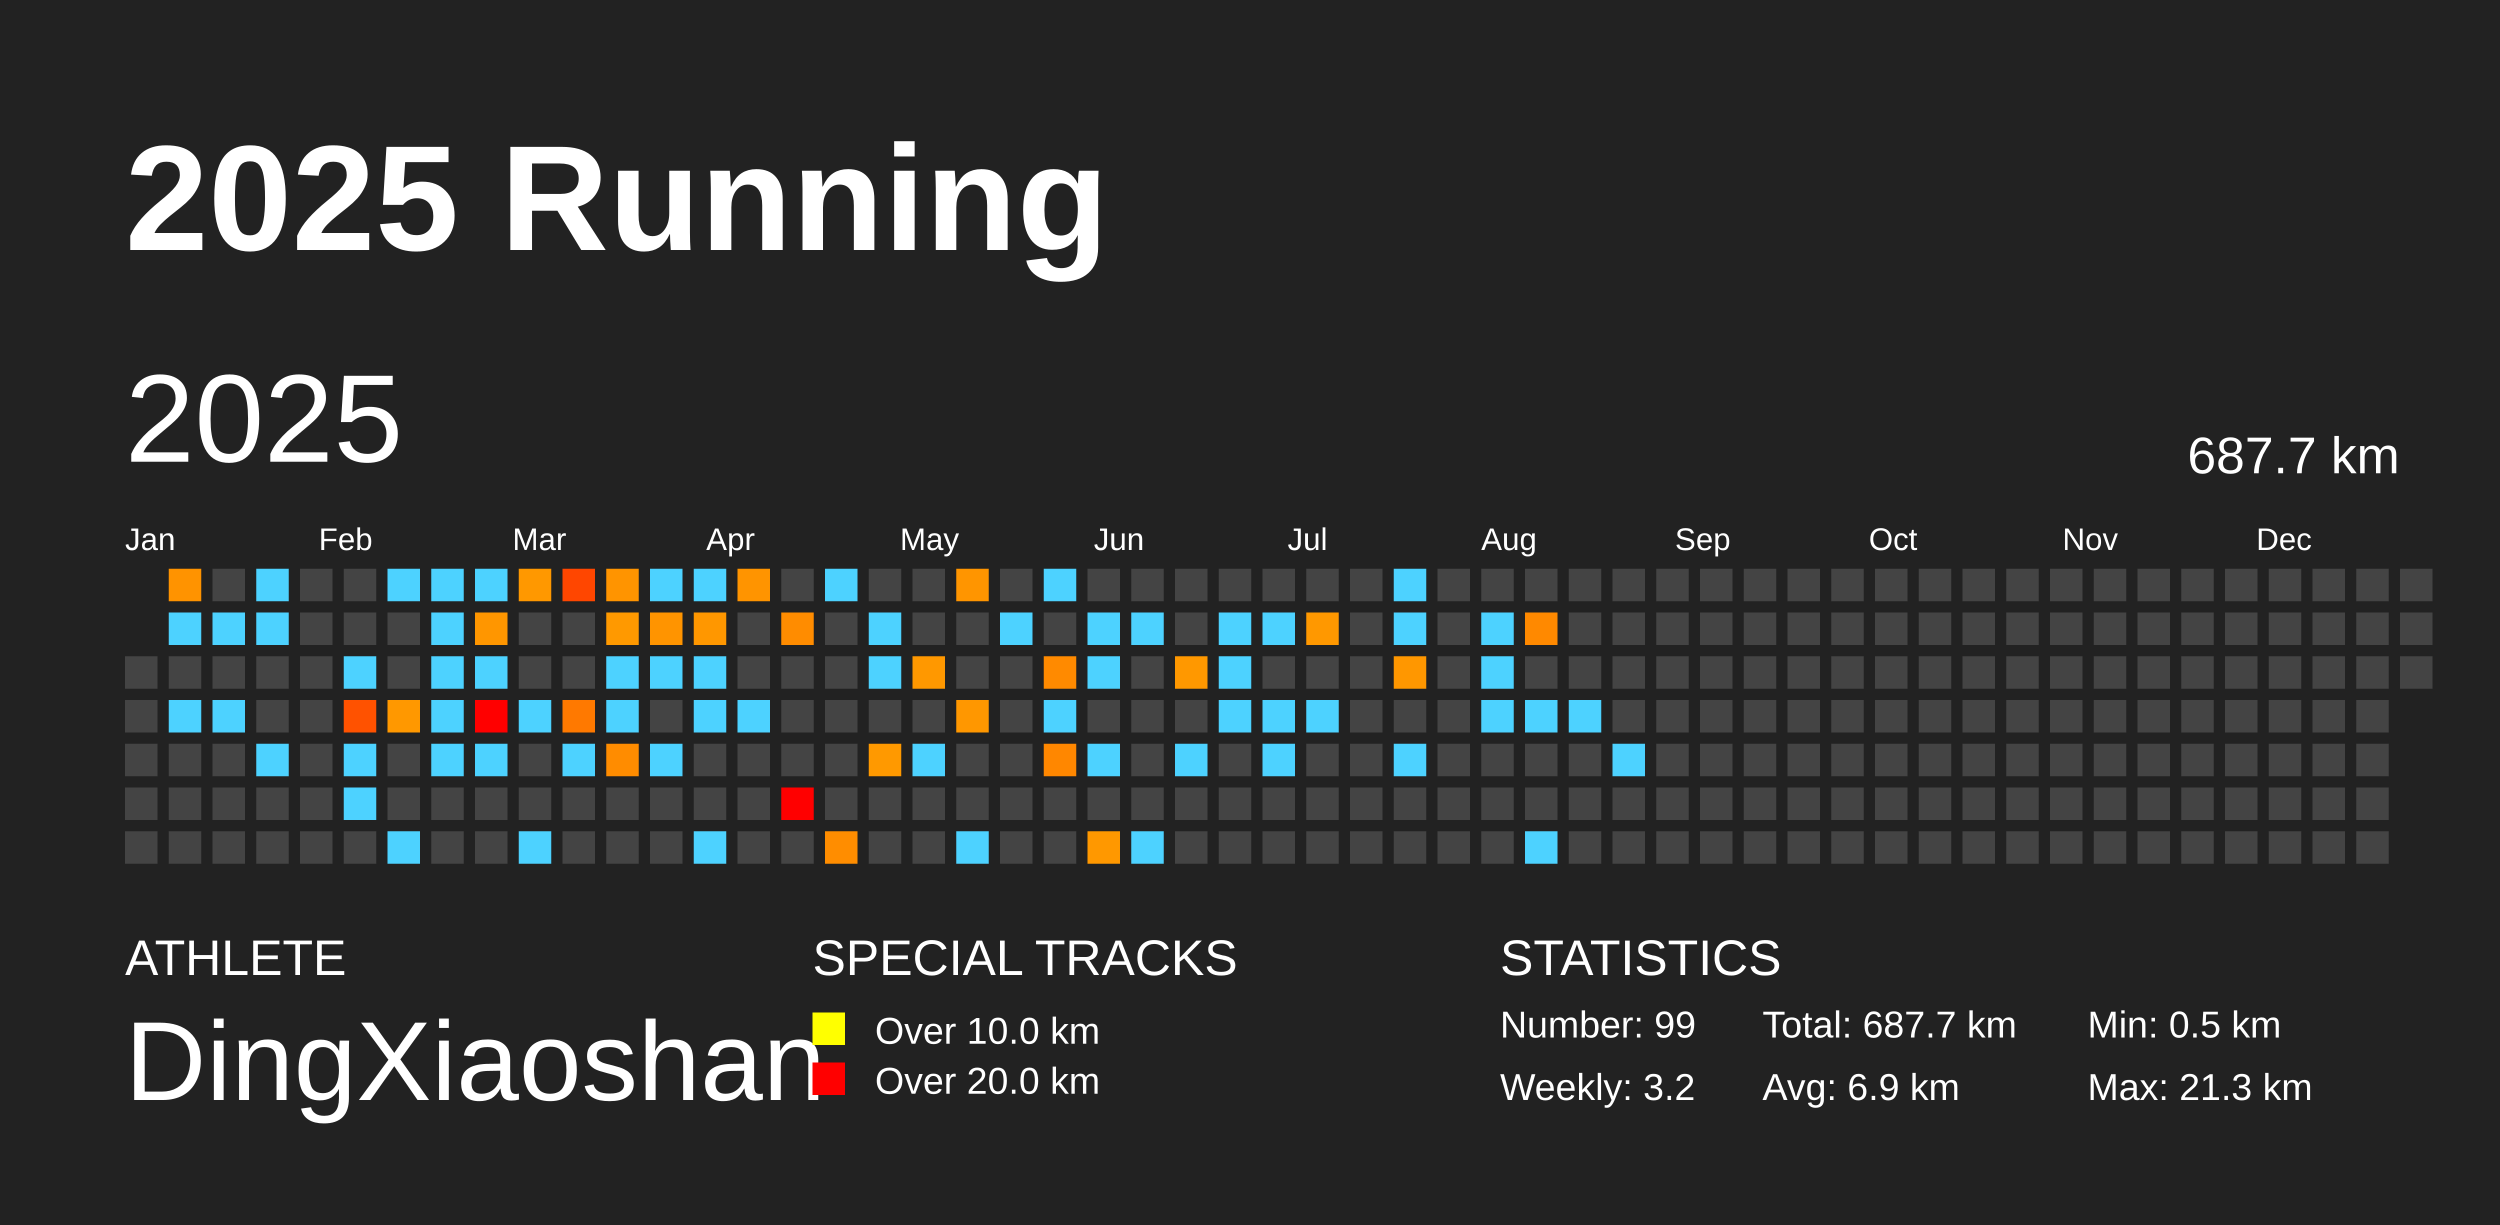
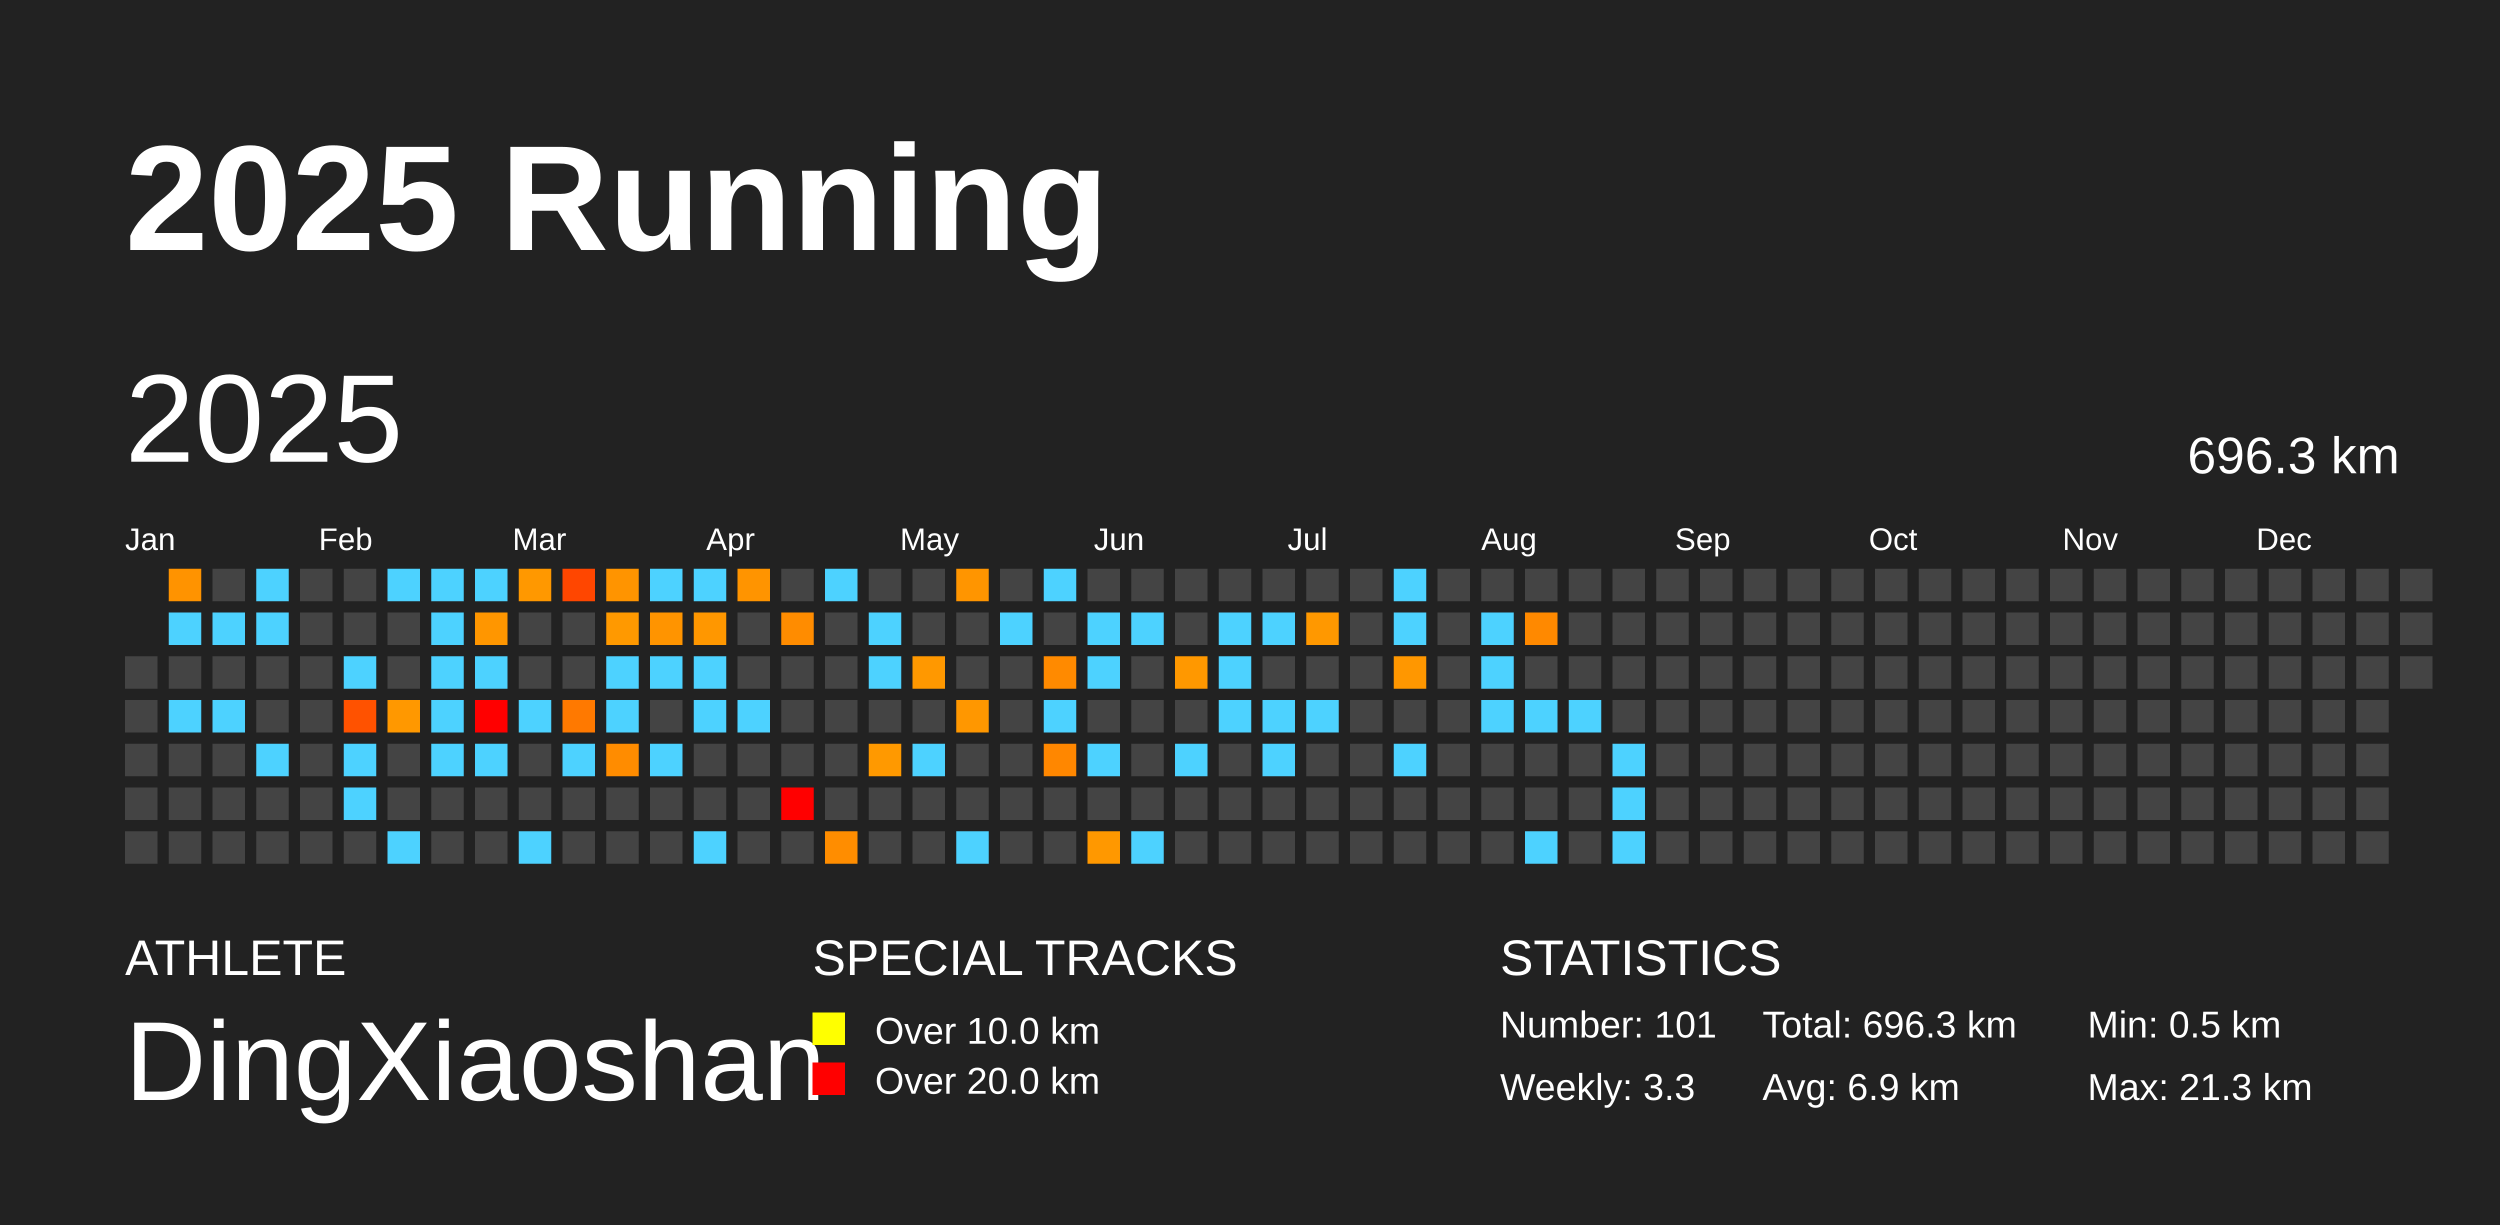
<svg xmlns="http://www.w3.org/2000/svg" baseProfile="full" height="98mm" version="1.1" viewBox="0,0,200,98" width="200mm">
  <defs />
  <rect fill="#222222" height="98" width="200" x="0" y="0" />
  <text fill="#FFFFFF" style="font-size:12px; font-family:Arial; font-weight:bold;" x="10" y="20">2025 Running</text>
  <text fill="#FFFFFF" style="font-size:4px; font-family:Arial" x="10" y="78">ATHLETE</text>
  <text fill="#FFFFFF" style="font-size:9px; font-family:Arial" x="10" y="88">DingXiaoshan</text>
  <text fill="#FFFFFF" style="font-size:4px; font-family:Arial" x="65" y="78">SPECIAL TRACKS</text>
  <rect fill="yellow" height="2.6" width="2.6" x="65" y="81" />
  <text fill="#FFFFFF" style="font-size:3px; font-family:Arial" x="70" y="83.5">Over 10.0 km</text>
  <rect fill="red" height="2.6" width="2.6" x="65" y="85" />
  <text fill="#FFFFFF" style="font-size:3px; font-family:Arial" x="70" y="87.5">Over 20.0 km</text>
  <text fill="#FFFFFF" style="font-size:4px; font-family:Arial" x="120" y="78">STATISTICS</text>
-   <text fill="#FFFFFF" style="font-size:3px; font-family:Arial" x="120" y="83">Number: 99</text>
-   <text fill="#FFFFFF" style="font-size:3px; font-family:Arial" x="120" y="88">Weekly: 3.2</text>
-   <text fill="#FFFFFF" style="font-size:3px; font-family:Arial" x="141" y="83">Total: 687.7 km</text>
+   <text fill="#FFFFFF" style="font-size:3px; font-family:Arial" x="120" y="83">Number: 101</text>
+   <text fill="#FFFFFF" style="font-size:3px; font-family:Arial" x="120" y="88">Weekly: 3.3</text>
+   <text fill="#FFFFFF" style="font-size:3px; font-family:Arial" x="141" y="83">Total: 696.3 km</text>
  <text fill="#FFFFFF" style="font-size:3px; font-family:Arial" x="141" y="88">Avg: 6.9 km</text>
  <text fill="#FFFFFF" style="font-size:3px; font-family:Arial" x="167" y="83">Min: 0.5 km</text>
  <text fill="#FFFFFF" style="font-size:3px; font-family:Arial" x="167" y="88">Max: 21.3 km</text>
  <text dominant-baseline="hanging" fill="#FFFFFF" style="font-size:10.0px; font-family:Arial;" x="10" y="30">2025</text>
-   <text dominant-baseline="hanging" fill="#FFFFFF" style="font-size:4.125px; font-family:Arial;" x="175" y="35">687.7 km</text>
+   <text dominant-baseline="hanging" fill="#FFFFFF" style="font-size:4.125px; font-family:Arial;" x="175" y="35">696.3 km</text>
  <text fill="#FFFFFF" style="font-size:2.5px; font-family:Arial" x="10.0" y="44">Jan</text>
  <text fill="#FFFFFF" style="font-size:2.5px; font-family:Arial" x="25.5" y="44">Feb</text>
  <text fill="#FFFFFF" style="font-size:2.5px; font-family:Arial" x="41.0" y="44">Mar</text>
  <text fill="#FFFFFF" style="font-size:2.5px; font-family:Arial" x="56.5" y="44">Apr</text>
  <text fill="#FFFFFF" style="font-size:2.5px; font-family:Arial" x="72.0" y="44">May</text>
  <text fill="#FFFFFF" style="font-size:2.5px; font-family:Arial" x="87.5" y="44">Jun</text>
  <text fill="#FFFFFF" style="font-size:2.5px; font-family:Arial" x="103.0" y="44">Jul</text>
  <text fill="#FFFFFF" style="font-size:2.5px; font-family:Arial" x="118.5" y="44">Aug</text>
  <text fill="#FFFFFF" style="font-size:2.5px; font-family:Arial" x="134.0" y="44">Sep</text>
  <text fill="#FFFFFF" style="font-size:2.5px; font-family:Arial" x="149.5" y="44">Oct</text>
  <text fill="#FFFFFF" style="font-size:2.5px; font-family:Arial" x="165.0" y="44">Nov</text>
  <text fill="#FFFFFF" style="font-size:2.5px; font-family:Arial" x="180.5" y="44">Dec</text>
  <rect fill="#444444" height="2.6" width="2.6" x="10.0" y="52.5" />
  <rect fill="#444444" height="2.6" width="2.6" x="10.0" y="56.0" />
  <rect fill="#444444" height="2.6" width="2.6" x="10.0" y="59.5" />
  <rect fill="#444444" height="2.6" width="2.6" x="10.0" y="63.0" />
  <rect fill="#444444" height="2.6" width="2.6" x="10.0" y="66.5" />
  <rect fill="#ff9300" height="2.6" width="2.6" x="13.5" y="45.5" />
  <rect fill="#4dd2ff" height="2.6" width="2.6" x="13.5" y="49.0" />
  <rect fill="#444444" height="2.6" width="2.6" x="13.5" y="52.5" />
  <rect fill="#4dd2ff" height="2.6" width="2.6" x="13.5" y="56.0" />
  <rect fill="#444444" height="2.6" width="2.6" x="13.5" y="59.5" />
  <rect fill="#444444" height="2.6" width="2.6" x="13.5" y="63.0" />
  <rect fill="#444444" height="2.6" width="2.6" x="13.5" y="66.5" />
  <rect fill="#444444" height="2.6" width="2.6" x="17.0" y="45.5" />
  <rect fill="#4dd2ff" height="2.6" width="2.6" x="17.0" y="49.0" />
  <rect fill="#444444" height="2.6" width="2.6" x="17.0" y="52.5" />
  <rect fill="#4dd2ff" height="2.6" width="2.6" x="17.0" y="56.0" />
  <rect fill="#444444" height="2.6" width="2.6" x="17.0" y="59.5" />
  <rect fill="#444444" height="2.6" width="2.6" x="17.0" y="63.0" />
  <rect fill="#444444" height="2.6" width="2.6" x="17.0" y="66.5" />
  <rect fill="#4dd2ff" height="2.6" width="2.6" x="20.5" y="45.5" />
  <rect fill="#4dd2ff" height="2.6" width="2.6" x="20.5" y="49.0" />
  <rect fill="#444444" height="2.6" width="2.6" x="20.5" y="52.5" />
  <rect fill="#444444" height="2.6" width="2.6" x="20.5" y="56.0" />
  <rect fill="#4dd2ff" height="2.6" width="2.6" x="20.5" y="59.5" />
  <rect fill="#444444" height="2.6" width="2.6" x="20.5" y="63.0" />
  <rect fill="#444444" height="2.6" width="2.6" x="20.5" y="66.5" />
  <rect fill="#444444" height="2.6" width="2.6" x="24.0" y="45.5" />
  <rect fill="#444444" height="2.6" width="2.6" x="24.0" y="49.0" />
  <rect fill="#444444" height="2.6" width="2.6" x="24.0" y="52.5" />
  <rect fill="#444444" height="2.6" width="2.6" x="24.0" y="56.0" />
  <rect fill="#444444" height="2.6" width="2.6" x="24.0" y="59.5" />
  <rect fill="#444444" height="2.6" width="2.6" x="24.0" y="63.0" />
  <rect fill="#444444" height="2.6" width="2.6" x="24.0" y="66.5" />
  <rect fill="#444444" height="2.6" width="2.6" x="27.5" y="45.5" />
  <rect fill="#444444" height="2.6" width="2.6" x="27.5" y="49.0" />
  <rect fill="#4dd2ff" height="2.6" width="2.6" x="27.5" y="52.5" />
  <rect fill="#ff5200" height="2.6" width="2.6" x="27.5" y="56.0" />
  <rect fill="#4dd2ff" height="2.6" width="2.6" x="27.5" y="59.5" />
  <rect fill="#4dd2ff" height="2.6" width="2.6" x="27.5" y="63.0" />
  <rect fill="#444444" height="2.6" width="2.6" x="27.5" y="66.5" />
  <rect fill="#4dd2ff" height="2.6" width="2.6" x="31.0" y="45.5" />
  <rect fill="#444444" height="2.6" width="2.6" x="31.0" y="49.0" />
  <rect fill="#444444" height="2.6" width="2.6" x="31.0" y="52.5" />
  <rect fill="#ff9800" height="2.6" width="2.6" x="31.0" y="56.0" />
  <rect fill="#444444" height="2.6" width="2.6" x="31.0" y="59.5" />
  <rect fill="#444444" height="2.6" width="2.6" x="31.0" y="63.0" />
  <rect fill="#4dd2ff" height="2.6" width="2.6" x="31.0" y="66.5" />
  <rect fill="#4dd2ff" height="2.6" width="2.6" x="34.5" y="45.5" />
  <rect fill="#4dd2ff" height="2.6" width="2.6" x="34.5" y="49.0" />
  <rect fill="#4dd2ff" height="2.6" width="2.6" x="34.5" y="52.5" />
  <rect fill="#4dd2ff" height="2.6" width="2.6" x="34.5" y="56.0" />
  <rect fill="#4dd2ff" height="2.6" width="2.6" x="34.5" y="59.5" />
  <rect fill="#444444" height="2.6" width="2.6" x="34.5" y="63.0" />
  <rect fill="#444444" height="2.6" width="2.6" x="34.5" y="66.5" />
  <rect fill="#4dd2ff" height="2.6" width="2.6" x="38.0" y="45.5" />
  <rect fill="#ff9600" height="2.6" width="2.6" x="38.0" y="49.0" />
  <rect fill="#4dd2ff" height="2.6" width="2.6" x="38.0" y="52.5" />
  <rect fill="red" height="2.6" width="2.6" x="38.0" y="56.0" />
  <rect fill="#4dd2ff" height="2.6" width="2.6" x="38.0" y="59.5" />
  <rect fill="#444444" height="2.6" width="2.6" x="38.0" y="63.0" />
  <rect fill="#444444" height="2.6" width="2.6" x="38.0" y="66.5" />
  <rect fill="#ff9800" height="2.6" width="2.6" x="41.5" y="45.5" />
  <rect fill="#444444" height="2.6" width="2.6" x="41.5" y="49.0" />
  <rect fill="#444444" height="2.6" width="2.6" x="41.5" y="52.5" />
  <rect fill="#4dd2ff" height="2.6" width="2.6" x="41.5" y="56.0" />
  <rect fill="#444444" height="2.6" width="2.6" x="41.5" y="59.5" />
  <rect fill="#444444" height="2.6" width="2.6" x="41.5" y="63.0" />
  <rect fill="#4dd2ff" height="2.6" width="2.6" x="41.5" y="66.5" />
  <rect fill="#ff4600" height="2.6" width="2.6" x="45.0" y="45.5" />
  <rect fill="#444444" height="2.6" width="2.6" x="45.0" y="49.0" />
  <rect fill="#444444" height="2.6" width="2.6" x="45.0" y="52.5" />
  <rect fill="#ff7900" height="2.6" width="2.6" x="45.0" y="56.0" />
  <rect fill="#4dd2ff" height="2.6" width="2.6" x="45.0" y="59.5" />
  <rect fill="#444444" height="2.6" width="2.6" x="45.0" y="63.0" />
  <rect fill="#444444" height="2.6" width="2.6" x="45.0" y="66.5" />
  <rect fill="#ff9400" height="2.6" width="2.6" x="48.5" y="45.5" />
  <rect fill="#ff9900" height="2.6" width="2.6" x="48.5" y="49.0" />
  <rect fill="#4dd2ff" height="2.6" width="2.6" x="48.5" y="52.5" />
  <rect fill="#4dd2ff" height="2.6" width="2.6" x="48.5" y="56.0" />
  <rect fill="#ff8c00" height="2.6" width="2.6" x="48.5" y="59.5" />
  <rect fill="#444444" height="2.6" width="2.6" x="48.5" y="63.0" />
  <rect fill="#444444" height="2.6" width="2.6" x="48.5" y="66.5" />
  <rect fill="#4dd2ff" height="2.6" width="2.6" x="52.0" y="45.5" />
  <rect fill="#ff9400" height="2.6" width="2.6" x="52.0" y="49.0" />
  <rect fill="#4dd2ff" height="2.6" width="2.6" x="52.0" y="52.5" />
  <rect fill="#444444" height="2.6" width="2.6" x="52.0" y="56.0" />
  <rect fill="#4dd2ff" height="2.6" width="2.6" x="52.0" y="59.5" />
  <rect fill="#444444" height="2.6" width="2.6" x="52.0" y="63.0" />
  <rect fill="#444444" height="2.6" width="2.6" x="52.0" y="66.5" />
  <rect fill="#4dd2ff" height="2.6" width="2.6" x="55.5" y="45.5" />
  <rect fill="#ff9700" height="2.6" width="2.6" x="55.5" y="49.0" />
  <rect fill="#4dd2ff" height="2.6" width="2.6" x="55.5" y="52.5" />
  <rect fill="#4dd2ff" height="2.6" width="2.6" x="55.5" y="56.0" />
  <rect fill="#444444" height="2.6" width="2.6" x="55.5" y="59.5" />
  <rect fill="#444444" height="2.6" width="2.6" x="55.5" y="63.0" />
  <rect fill="#4dd2ff" height="2.6" width="2.6" x="55.5" y="66.5" />
  <rect fill="#ff9400" height="2.6" width="2.6" x="59.0" y="45.5" />
  <rect fill="#444444" height="2.6" width="2.6" x="59.0" y="49.0" />
  <rect fill="#444444" height="2.6" width="2.6" x="59.0" y="52.5" />
  <rect fill="#4dd2ff" height="2.6" width="2.6" x="59.0" y="56.0" />
  <rect fill="#444444" height="2.6" width="2.6" x="59.0" y="59.5" />
  <rect fill="#444444" height="2.6" width="2.6" x="59.0" y="63.0" />
  <rect fill="#444444" height="2.6" width="2.6" x="59.0" y="66.5" />
  <rect fill="#444444" height="2.6" width="2.6" x="62.5" y="45.5" />
  <rect fill="#ff8c00" height="2.6" width="2.6" x="62.5" y="49.0" />
  <rect fill="#444444" height="2.6" width="2.6" x="62.5" y="52.5" />
  <rect fill="#444444" height="2.6" width="2.6" x="62.5" y="56.0" />
  <rect fill="#444444" height="2.6" width="2.6" x="62.5" y="59.5" />
  <rect fill="red" height="2.6" width="2.6" x="62.5" y="63.0" />
  <rect fill="#444444" height="2.6" width="2.6" x="62.5" y="66.5" />
  <rect fill="#4dd2ff" height="2.6" width="2.6" x="66.0" y="45.5" />
  <rect fill="#444444" height="2.6" width="2.6" x="66.0" y="49.0" />
  <rect fill="#444444" height="2.6" width="2.6" x="66.0" y="52.5" />
  <rect fill="#444444" height="2.6" width="2.6" x="66.0" y="56.0" />
  <rect fill="#444444" height="2.6" width="2.6" x="66.0" y="59.5" />
  <rect fill="#444444" height="2.6" width="2.6" x="66.0" y="63.0" />
  <rect fill="#ff8d00" height="2.6" width="2.6" x="66.0" y="66.5" />
  <rect fill="#444444" height="2.6" width="2.6" x="69.5" y="45.5" />
  <rect fill="#4dd2ff" height="2.6" width="2.6" x="69.5" y="49.0" />
  <rect fill="#4dd2ff" height="2.6" width="2.6" x="69.5" y="52.5" />
  <rect fill="#444444" height="2.6" width="2.6" x="69.5" y="56.0" />
  <rect fill="#ff9900" height="2.6" width="2.6" x="69.5" y="59.5" />
  <rect fill="#444444" height="2.6" width="2.6" x="69.5" y="63.0" />
  <rect fill="#444444" height="2.6" width="2.6" x="69.5" y="66.5" />
  <rect fill="#444444" height="2.6" width="2.6" x="73.0" y="45.5" />
  <rect fill="#444444" height="2.6" width="2.6" x="73.0" y="49.0" />
  <rect fill="#ff9800" height="2.6" width="2.6" x="73.0" y="52.5" />
  <rect fill="#444444" height="2.6" width="2.6" x="73.0" y="56.0" />
  <rect fill="#4dd2ff" height="2.6" width="2.6" x="73.0" y="59.5" />
  <rect fill="#444444" height="2.6" width="2.6" x="73.0" y="63.0" />
  <rect fill="#444444" height="2.6" width="2.6" x="73.0" y="66.5" />
  <rect fill="#ff9500" height="2.6" width="2.6" x="76.5" y="45.5" />
  <rect fill="#444444" height="2.6" width="2.6" x="76.5" y="49.0" />
  <rect fill="#444444" height="2.6" width="2.6" x="76.5" y="52.5" />
  <rect fill="#ff9700" height="2.6" width="2.6" x="76.5" y="56.0" />
  <rect fill="#444444" height="2.6" width="2.6" x="76.5" y="59.5" />
  <rect fill="#444444" height="2.6" width="2.6" x="76.5" y="63.0" />
  <rect fill="#4dd2ff" height="2.6" width="2.6" x="76.5" y="66.5" />
  <rect fill="#444444" height="2.6" width="2.6" x="80.0" y="45.5" />
  <rect fill="#4dd2ff" height="2.6" width="2.6" x="80.0" y="49.0" />
  <rect fill="#444444" height="2.6" width="2.6" x="80.0" y="52.5" />
  <rect fill="#444444" height="2.6" width="2.6" x="80.0" y="56.0" />
  <rect fill="#444444" height="2.6" width="2.6" x="80.0" y="59.5" />
  <rect fill="#444444" height="2.6" width="2.6" x="80.0" y="63.0" />
  <rect fill="#444444" height="2.6" width="2.6" x="80.0" y="66.5" />
  <rect fill="#4dd2ff" height="2.6" width="2.6" x="83.5" y="45.5" />
  <rect fill="#444444" height="2.6" width="2.6" x="83.5" y="49.0" />
  <rect fill="#ff8a00" height="2.6" width="2.6" x="83.5" y="52.5" />
  <rect fill="#4dd2ff" height="2.6" width="2.6" x="83.5" y="56.0" />
  <rect fill="#ff8700" height="2.6" width="2.6" x="83.5" y="59.5" />
  <rect fill="#444444" height="2.6" width="2.6" x="83.5" y="63.0" />
  <rect fill="#444444" height="2.6" width="2.6" x="83.5" y="66.5" />
  <rect fill="#444444" height="2.6" width="2.6" x="87.0" y="45.5" />
  <rect fill="#4dd2ff" height="2.6" width="2.6" x="87.0" y="49.0" />
  <rect fill="#4dd2ff" height="2.6" width="2.6" x="87.0" y="52.5" />
  <rect fill="#444444" height="2.6" width="2.6" x="87.0" y="56.0" />
  <rect fill="#4dd2ff" height="2.6" width="2.6" x="87.0" y="59.5" />
  <rect fill="#444444" height="2.6" width="2.6" x="87.0" y="63.0" />
  <rect fill="#ff9800" height="2.6" width="2.6" x="87.0" y="66.5" />
  <rect fill="#444444" height="2.6" width="2.6" x="90.5" y="45.5" />
  <rect fill="#4dd2ff" height="2.6" width="2.6" x="90.5" y="49.0" />
  <rect fill="#444444" height="2.6" width="2.6" x="90.5" y="52.5" />
  <rect fill="#444444" height="2.6" width="2.6" x="90.5" y="56.0" />
  <rect fill="#444444" height="2.6" width="2.6" x="90.5" y="59.5" />
  <rect fill="#444444" height="2.6" width="2.6" x="90.5" y="63.0" />
  <rect fill="#4dd2ff" height="2.6" width="2.6" x="90.5" y="66.5" />
  <rect fill="#444444" height="2.6" width="2.6" x="94.0" y="45.5" />
  <rect fill="#444444" height="2.6" width="2.6" x="94.0" y="49.0" />
  <rect fill="#ff9800" height="2.6" width="2.6" x="94.0" y="52.5" />
  <rect fill="#444444" height="2.6" width="2.6" x="94.0" y="56.0" />
  <rect fill="#4dd2ff" height="2.6" width="2.6" x="94.0" y="59.5" />
  <rect fill="#444444" height="2.6" width="2.6" x="94.0" y="63.0" />
  <rect fill="#444444" height="2.6" width="2.6" x="94.0" y="66.5" />
  <rect fill="#444444" height="2.6" width="2.6" x="97.5" y="45.5" />
  <rect fill="#4dd2ff" height="2.6" width="2.6" x="97.5" y="49.0" />
  <rect fill="#4dd2ff" height="2.6" width="2.6" x="97.5" y="52.5" />
  <rect fill="#4dd2ff" height="2.6" width="2.6" x="97.5" y="56.0" />
  <rect fill="#444444" height="2.6" width="2.6" x="97.5" y="59.5" />
  <rect fill="#444444" height="2.6" width="2.6" x="97.5" y="63.0" />
  <rect fill="#444444" height="2.6" width="2.6" x="97.5" y="66.5" />
  <rect fill="#444444" height="2.6" width="2.6" x="101.0" y="45.5" />
  <rect fill="#4dd2ff" height="2.6" width="2.6" x="101.0" y="49.0" />
  <rect fill="#444444" height="2.6" width="2.6" x="101.0" y="52.5" />
  <rect fill="#4dd2ff" height="2.6" width="2.6" x="101.0" y="56.0" />
  <rect fill="#4dd2ff" height="2.6" width="2.6" x="101.0" y="59.5" />
  <rect fill="#444444" height="2.6" width="2.6" x="101.0" y="63.0" />
  <rect fill="#444444" height="2.6" width="2.6" x="101.0" y="66.5" />
  <rect fill="#444444" height="2.6" width="2.6" x="104.5" y="45.5" />
  <rect fill="#ff9800" height="2.6" width="2.6" x="104.5" y="49.0" />
  <rect fill="#444444" height="2.6" width="2.6" x="104.5" y="52.5" />
  <rect fill="#4dd2ff" height="2.6" width="2.6" x="104.5" y="56.0" />
  <rect fill="#444444" height="2.6" width="2.6" x="104.5" y="59.5" />
  <rect fill="#444444" height="2.6" width="2.6" x="104.5" y="63.0" />
  <rect fill="#444444" height="2.6" width="2.6" x="104.5" y="66.5" />
  <rect fill="#444444" height="2.6" width="2.6" x="108.0" y="45.5" />
  <rect fill="#444444" height="2.6" width="2.6" x="108.0" y="49.0" />
  <rect fill="#444444" height="2.6" width="2.6" x="108.0" y="52.5" />
  <rect fill="#444444" height="2.6" width="2.6" x="108.0" y="56.0" />
  <rect fill="#444444" height="2.6" width="2.6" x="108.0" y="59.5" />
  <rect fill="#444444" height="2.6" width="2.6" x="108.0" y="63.0" />
  <rect fill="#444444" height="2.6" width="2.6" x="108.0" y="66.5" />
  <rect fill="#4dd2ff" height="2.6" width="2.6" x="111.5" y="45.5" />
  <rect fill="#4dd2ff" height="2.6" width="2.6" x="111.5" y="49.0" />
  <rect fill="#ff9700" height="2.6" width="2.6" x="111.5" y="52.5" />
  <rect fill="#444444" height="2.6" width="2.6" x="111.5" y="56.0" />
  <rect fill="#4dd2ff" height="2.6" width="2.6" x="111.5" y="59.5" />
  <rect fill="#444444" height="2.6" width="2.6" x="111.5" y="63.0" />
  <rect fill="#444444" height="2.6" width="2.6" x="111.5" y="66.5" />
  <rect fill="#444444" height="2.6" width="2.6" x="115.0" y="45.5" />
  <rect fill="#444444" height="2.6" width="2.6" x="115.0" y="49.0" />
  <rect fill="#444444" height="2.6" width="2.6" x="115.0" y="52.5" />
  <rect fill="#444444" height="2.6" width="2.6" x="115.0" y="56.0" />
  <rect fill="#444444" height="2.6" width="2.6" x="115.0" y="59.5" />
  <rect fill="#444444" height="2.6" width="2.6" x="115.0" y="63.0" />
  <rect fill="#444444" height="2.6" width="2.6" x="115.0" y="66.5" />
  <rect fill="#444444" height="2.6" width="2.6" x="118.5" y="45.5" />
  <rect fill="#4dd2ff" height="2.6" width="2.6" x="118.5" y="49.0" />
  <rect fill="#4dd2ff" height="2.6" width="2.6" x="118.5" y="52.5" />
  <rect fill="#4dd2ff" height="2.6" width="2.6" x="118.5" y="56.0" />
  <rect fill="#444444" height="2.6" width="2.6" x="118.5" y="59.5" />
  <rect fill="#444444" height="2.6" width="2.6" x="118.5" y="63.0" />
  <rect fill="#444444" height="2.6" width="2.6" x="118.5" y="66.5" />
  <rect fill="#444444" height="2.6" width="2.6" x="122.0" y="45.5" />
  <rect fill="#ff8900" height="2.6" width="2.6" x="122.0" y="49.0" />
  <rect fill="#444444" height="2.6" width="2.6" x="122.0" y="52.5" />
  <rect fill="#4dd2ff" height="2.6" width="2.6" x="122.0" y="56.0" />
  <rect fill="#444444" height="2.6" width="2.6" x="122.0" y="59.5" />
  <rect fill="#444444" height="2.6" width="2.6" x="122.0" y="63.0" />
  <rect fill="#4dd2ff" height="2.6" width="2.6" x="122.0" y="66.5" />
  <rect fill="#444444" height="2.6" width="2.6" x="125.5" y="45.5" />
  <rect fill="#444444" height="2.6" width="2.6" x="125.5" y="49.0" />
  <rect fill="#444444" height="2.6" width="2.6" x="125.5" y="52.5" />
  <rect fill="#4dd2ff" height="2.6" width="2.6" x="125.5" y="56.0" />
  <rect fill="#444444" height="2.6" width="2.6" x="125.5" y="59.5" />
  <rect fill="#444444" height="2.6" width="2.6" x="125.5" y="63.0" />
  <rect fill="#444444" height="2.6" width="2.6" x="125.5" y="66.5" />
  <rect fill="#444444" height="2.6" width="2.6" x="129.0" y="45.5" />
  <rect fill="#444444" height="2.6" width="2.6" x="129.0" y="49.0" />
  <rect fill="#444444" height="2.6" width="2.6" x="129.0" y="52.5" />
  <rect fill="#444444" height="2.6" width="2.6" x="129.0" y="56.0" />
  <rect fill="#4dd2ff" height="2.6" width="2.6" x="129.0" y="59.5" />
-   <rect fill="#444444" height="2.6" width="2.6" x="129.0" y="63.0" />
-   <rect fill="#444444" height="2.6" width="2.6" x="129.0" y="66.5" />
+   <rect fill="#4dd2ff" height="2.6" width="2.6" x="129.0" y="63.0" />
+   <rect fill="#4dd2ff" height="2.6" width="2.6" x="129.0" y="66.5" />
  <rect fill="#444444" height="2.6" width="2.6" x="132.5" y="45.5" />
  <rect fill="#444444" height="2.6" width="2.6" x="132.5" y="49.0" />
  <rect fill="#444444" height="2.6" width="2.6" x="132.5" y="52.5" />
  <rect fill="#444444" height="2.6" width="2.6" x="132.5" y="56.0" />
  <rect fill="#444444" height="2.6" width="2.6" x="132.5" y="59.5" />
  <rect fill="#444444" height="2.6" width="2.6" x="132.5" y="63.0" />
  <rect fill="#444444" height="2.6" width="2.6" x="132.5" y="66.5" />
  <rect fill="#444444" height="2.6" width="2.6" x="136.0" y="45.5" />
  <rect fill="#444444" height="2.6" width="2.6" x="136.0" y="49.0" />
  <rect fill="#444444" height="2.6" width="2.6" x="136.0" y="52.5" />
  <rect fill="#444444" height="2.6" width="2.6" x="136.0" y="56.0" />
  <rect fill="#444444" height="2.6" width="2.6" x="136.0" y="59.5" />
  <rect fill="#444444" height="2.6" width="2.6" x="136.0" y="63.0" />
  <rect fill="#444444" height="2.6" width="2.6" x="136.0" y="66.5" />
  <rect fill="#444444" height="2.6" width="2.6" x="139.5" y="45.5" />
  <rect fill="#444444" height="2.6" width="2.6" x="139.5" y="49.0" />
  <rect fill="#444444" height="2.6" width="2.6" x="139.5" y="52.5" />
  <rect fill="#444444" height="2.6" width="2.6" x="139.5" y="56.0" />
  <rect fill="#444444" height="2.6" width="2.6" x="139.5" y="59.5" />
  <rect fill="#444444" height="2.6" width="2.6" x="139.5" y="63.0" />
  <rect fill="#444444" height="2.6" width="2.6" x="139.5" y="66.5" />
  <rect fill="#444444" height="2.6" width="2.6" x="143.0" y="45.5" />
  <rect fill="#444444" height="2.6" width="2.6" x="143.0" y="49.0" />
  <rect fill="#444444" height="2.6" width="2.6" x="143.0" y="52.5" />
  <rect fill="#444444" height="2.6" width="2.6" x="143.0" y="56.0" />
  <rect fill="#444444" height="2.6" width="2.6" x="143.0" y="59.5" />
  <rect fill="#444444" height="2.6" width="2.6" x="143.0" y="63.0" />
  <rect fill="#444444" height="2.6" width="2.6" x="143.0" y="66.5" />
  <rect fill="#444444" height="2.6" width="2.6" x="146.5" y="45.5" />
  <rect fill="#444444" height="2.6" width="2.6" x="146.5" y="49.0" />
  <rect fill="#444444" height="2.6" width="2.6" x="146.5" y="52.5" />
  <rect fill="#444444" height="2.6" width="2.6" x="146.5" y="56.0" />
  <rect fill="#444444" height="2.6" width="2.6" x="146.5" y="59.5" />
  <rect fill="#444444" height="2.6" width="2.6" x="146.5" y="63.0" />
  <rect fill="#444444" height="2.6" width="2.6" x="146.5" y="66.5" />
  <rect fill="#444444" height="2.6" width="2.6" x="150.0" y="45.5" />
  <rect fill="#444444" height="2.6" width="2.6" x="150.0" y="49.0" />
  <rect fill="#444444" height="2.6" width="2.6" x="150.0" y="52.5" />
  <rect fill="#444444" height="2.6" width="2.6" x="150.0" y="56.0" />
  <rect fill="#444444" height="2.6" width="2.6" x="150.0" y="59.5" />
  <rect fill="#444444" height="2.6" width="2.6" x="150.0" y="63.0" />
  <rect fill="#444444" height="2.6" width="2.6" x="150.0" y="66.5" />
  <rect fill="#444444" height="2.6" width="2.6" x="153.5" y="45.5" />
  <rect fill="#444444" height="2.6" width="2.6" x="153.5" y="49.0" />
  <rect fill="#444444" height="2.6" width="2.6" x="153.5" y="52.5" />
  <rect fill="#444444" height="2.6" width="2.6" x="153.5" y="56.0" />
  <rect fill="#444444" height="2.6" width="2.6" x="153.5" y="59.5" />
  <rect fill="#444444" height="2.6" width="2.6" x="153.5" y="63.0" />
  <rect fill="#444444" height="2.6" width="2.6" x="153.5" y="66.5" />
  <rect fill="#444444" height="2.6" width="2.6" x="157.0" y="45.5" />
  <rect fill="#444444" height="2.6" width="2.6" x="157.0" y="49.0" />
  <rect fill="#444444" height="2.6" width="2.6" x="157.0" y="52.5" />
  <rect fill="#444444" height="2.6" width="2.6" x="157.0" y="56.0" />
  <rect fill="#444444" height="2.6" width="2.6" x="157.0" y="59.5" />
  <rect fill="#444444" height="2.6" width="2.6" x="157.0" y="63.0" />
  <rect fill="#444444" height="2.6" width="2.6" x="157.0" y="66.5" />
  <rect fill="#444444" height="2.6" width="2.6" x="160.5" y="45.5" />
  <rect fill="#444444" height="2.6" width="2.6" x="160.5" y="49.0" />
  <rect fill="#444444" height="2.6" width="2.6" x="160.5" y="52.5" />
  <rect fill="#444444" height="2.6" width="2.6" x="160.5" y="56.0" />
  <rect fill="#444444" height="2.6" width="2.6" x="160.5" y="59.5" />
  <rect fill="#444444" height="2.6" width="2.6" x="160.5" y="63.0" />
  <rect fill="#444444" height="2.6" width="2.6" x="160.5" y="66.5" />
  <rect fill="#444444" height="2.6" width="2.6" x="164.0" y="45.5" />
  <rect fill="#444444" height="2.6" width="2.6" x="164.0" y="49.0" />
  <rect fill="#444444" height="2.6" width="2.6" x="164.0" y="52.5" />
  <rect fill="#444444" height="2.6" width="2.6" x="164.0" y="56.0" />
  <rect fill="#444444" height="2.6" width="2.6" x="164.0" y="59.5" />
  <rect fill="#444444" height="2.6" width="2.6" x="164.0" y="63.0" />
  <rect fill="#444444" height="2.6" width="2.6" x="164.0" y="66.5" />
  <rect fill="#444444" height="2.6" width="2.6" x="167.5" y="45.5" />
  <rect fill="#444444" height="2.6" width="2.6" x="167.5" y="49.0" />
  <rect fill="#444444" height="2.6" width="2.6" x="167.5" y="52.5" />
  <rect fill="#444444" height="2.6" width="2.6" x="167.5" y="56.0" />
  <rect fill="#444444" height="2.6" width="2.6" x="167.5" y="59.5" />
  <rect fill="#444444" height="2.6" width="2.6" x="167.5" y="63.0" />
  <rect fill="#444444" height="2.6" width="2.6" x="167.5" y="66.5" />
  <rect fill="#444444" height="2.6" width="2.6" x="171.0" y="45.5" />
  <rect fill="#444444" height="2.6" width="2.6" x="171.0" y="49.0" />
  <rect fill="#444444" height="2.6" width="2.6" x="171.0" y="52.5" />
  <rect fill="#444444" height="2.6" width="2.6" x="171.0" y="56.0" />
  <rect fill="#444444" height="2.6" width="2.6" x="171.0" y="59.5" />
  <rect fill="#444444" height="2.6" width="2.6" x="171.0" y="63.0" />
  <rect fill="#444444" height="2.6" width="2.6" x="171.0" y="66.5" />
  <rect fill="#444444" height="2.6" width="2.6" x="174.5" y="45.5" />
  <rect fill="#444444" height="2.6" width="2.6" x="174.5" y="49.0" />
  <rect fill="#444444" height="2.6" width="2.6" x="174.5" y="52.5" />
  <rect fill="#444444" height="2.6" width="2.6" x="174.5" y="56.0" />
  <rect fill="#444444" height="2.6" width="2.6" x="174.5" y="59.5" />
  <rect fill="#444444" height="2.6" width="2.6" x="174.5" y="63.0" />
  <rect fill="#444444" height="2.6" width="2.6" x="174.5" y="66.5" />
  <rect fill="#444444" height="2.6" width="2.6" x="178.0" y="45.5" />
  <rect fill="#444444" height="2.6" width="2.6" x="178.0" y="49.0" />
  <rect fill="#444444" height="2.6" width="2.6" x="178.0" y="52.5" />
  <rect fill="#444444" height="2.6" width="2.6" x="178.0" y="56.0" />
  <rect fill="#444444" height="2.6" width="2.6" x="178.0" y="59.5" />
  <rect fill="#444444" height="2.6" width="2.6" x="178.0" y="63.0" />
  <rect fill="#444444" height="2.6" width="2.6" x="178.0" y="66.5" />
  <rect fill="#444444" height="2.6" width="2.6" x="181.5" y="45.5" />
  <rect fill="#444444" height="2.6" width="2.6" x="181.5" y="49.0" />
  <rect fill="#444444" height="2.6" width="2.6" x="181.5" y="52.5" />
  <rect fill="#444444" height="2.6" width="2.6" x="181.5" y="56.0" />
  <rect fill="#444444" height="2.6" width="2.6" x="181.5" y="59.5" />
  <rect fill="#444444" height="2.6" width="2.6" x="181.5" y="63.0" />
  <rect fill="#444444" height="2.6" width="2.6" x="181.5" y="66.5" />
  <rect fill="#444444" height="2.6" width="2.6" x="185.0" y="45.5" />
  <rect fill="#444444" height="2.6" width="2.6" x="185.0" y="49.0" />
  <rect fill="#444444" height="2.6" width="2.6" x="185.0" y="52.5" />
  <rect fill="#444444" height="2.6" width="2.6" x="185.0" y="56.0" />
  <rect fill="#444444" height="2.6" width="2.6" x="185.0" y="59.5" />
  <rect fill="#444444" height="2.6" width="2.6" x="185.0" y="63.0" />
  <rect fill="#444444" height="2.6" width="2.6" x="185.0" y="66.5" />
  <rect fill="#444444" height="2.6" width="2.6" x="188.5" y="45.5" />
  <rect fill="#444444" height="2.6" width="2.6" x="188.5" y="49.0" />
  <rect fill="#444444" height="2.6" width="2.6" x="188.5" y="52.5" />
  <rect fill="#444444" height="2.6" width="2.6" x="188.5" y="56.0" />
  <rect fill="#444444" height="2.6" width="2.6" x="188.5" y="59.5" />
  <rect fill="#444444" height="2.6" width="2.6" x="188.5" y="63.0" />
  <rect fill="#444444" height="2.6" width="2.6" x="188.5" y="66.5" />
  <rect fill="#444444" height="2.6" width="2.6" x="192.0" y="45.5" />
  <rect fill="#444444" height="2.6" width="2.6" x="192.0" y="49.0" />
  <rect fill="#444444" height="2.6" width="2.6" x="192.0" y="52.5" />
</svg>
